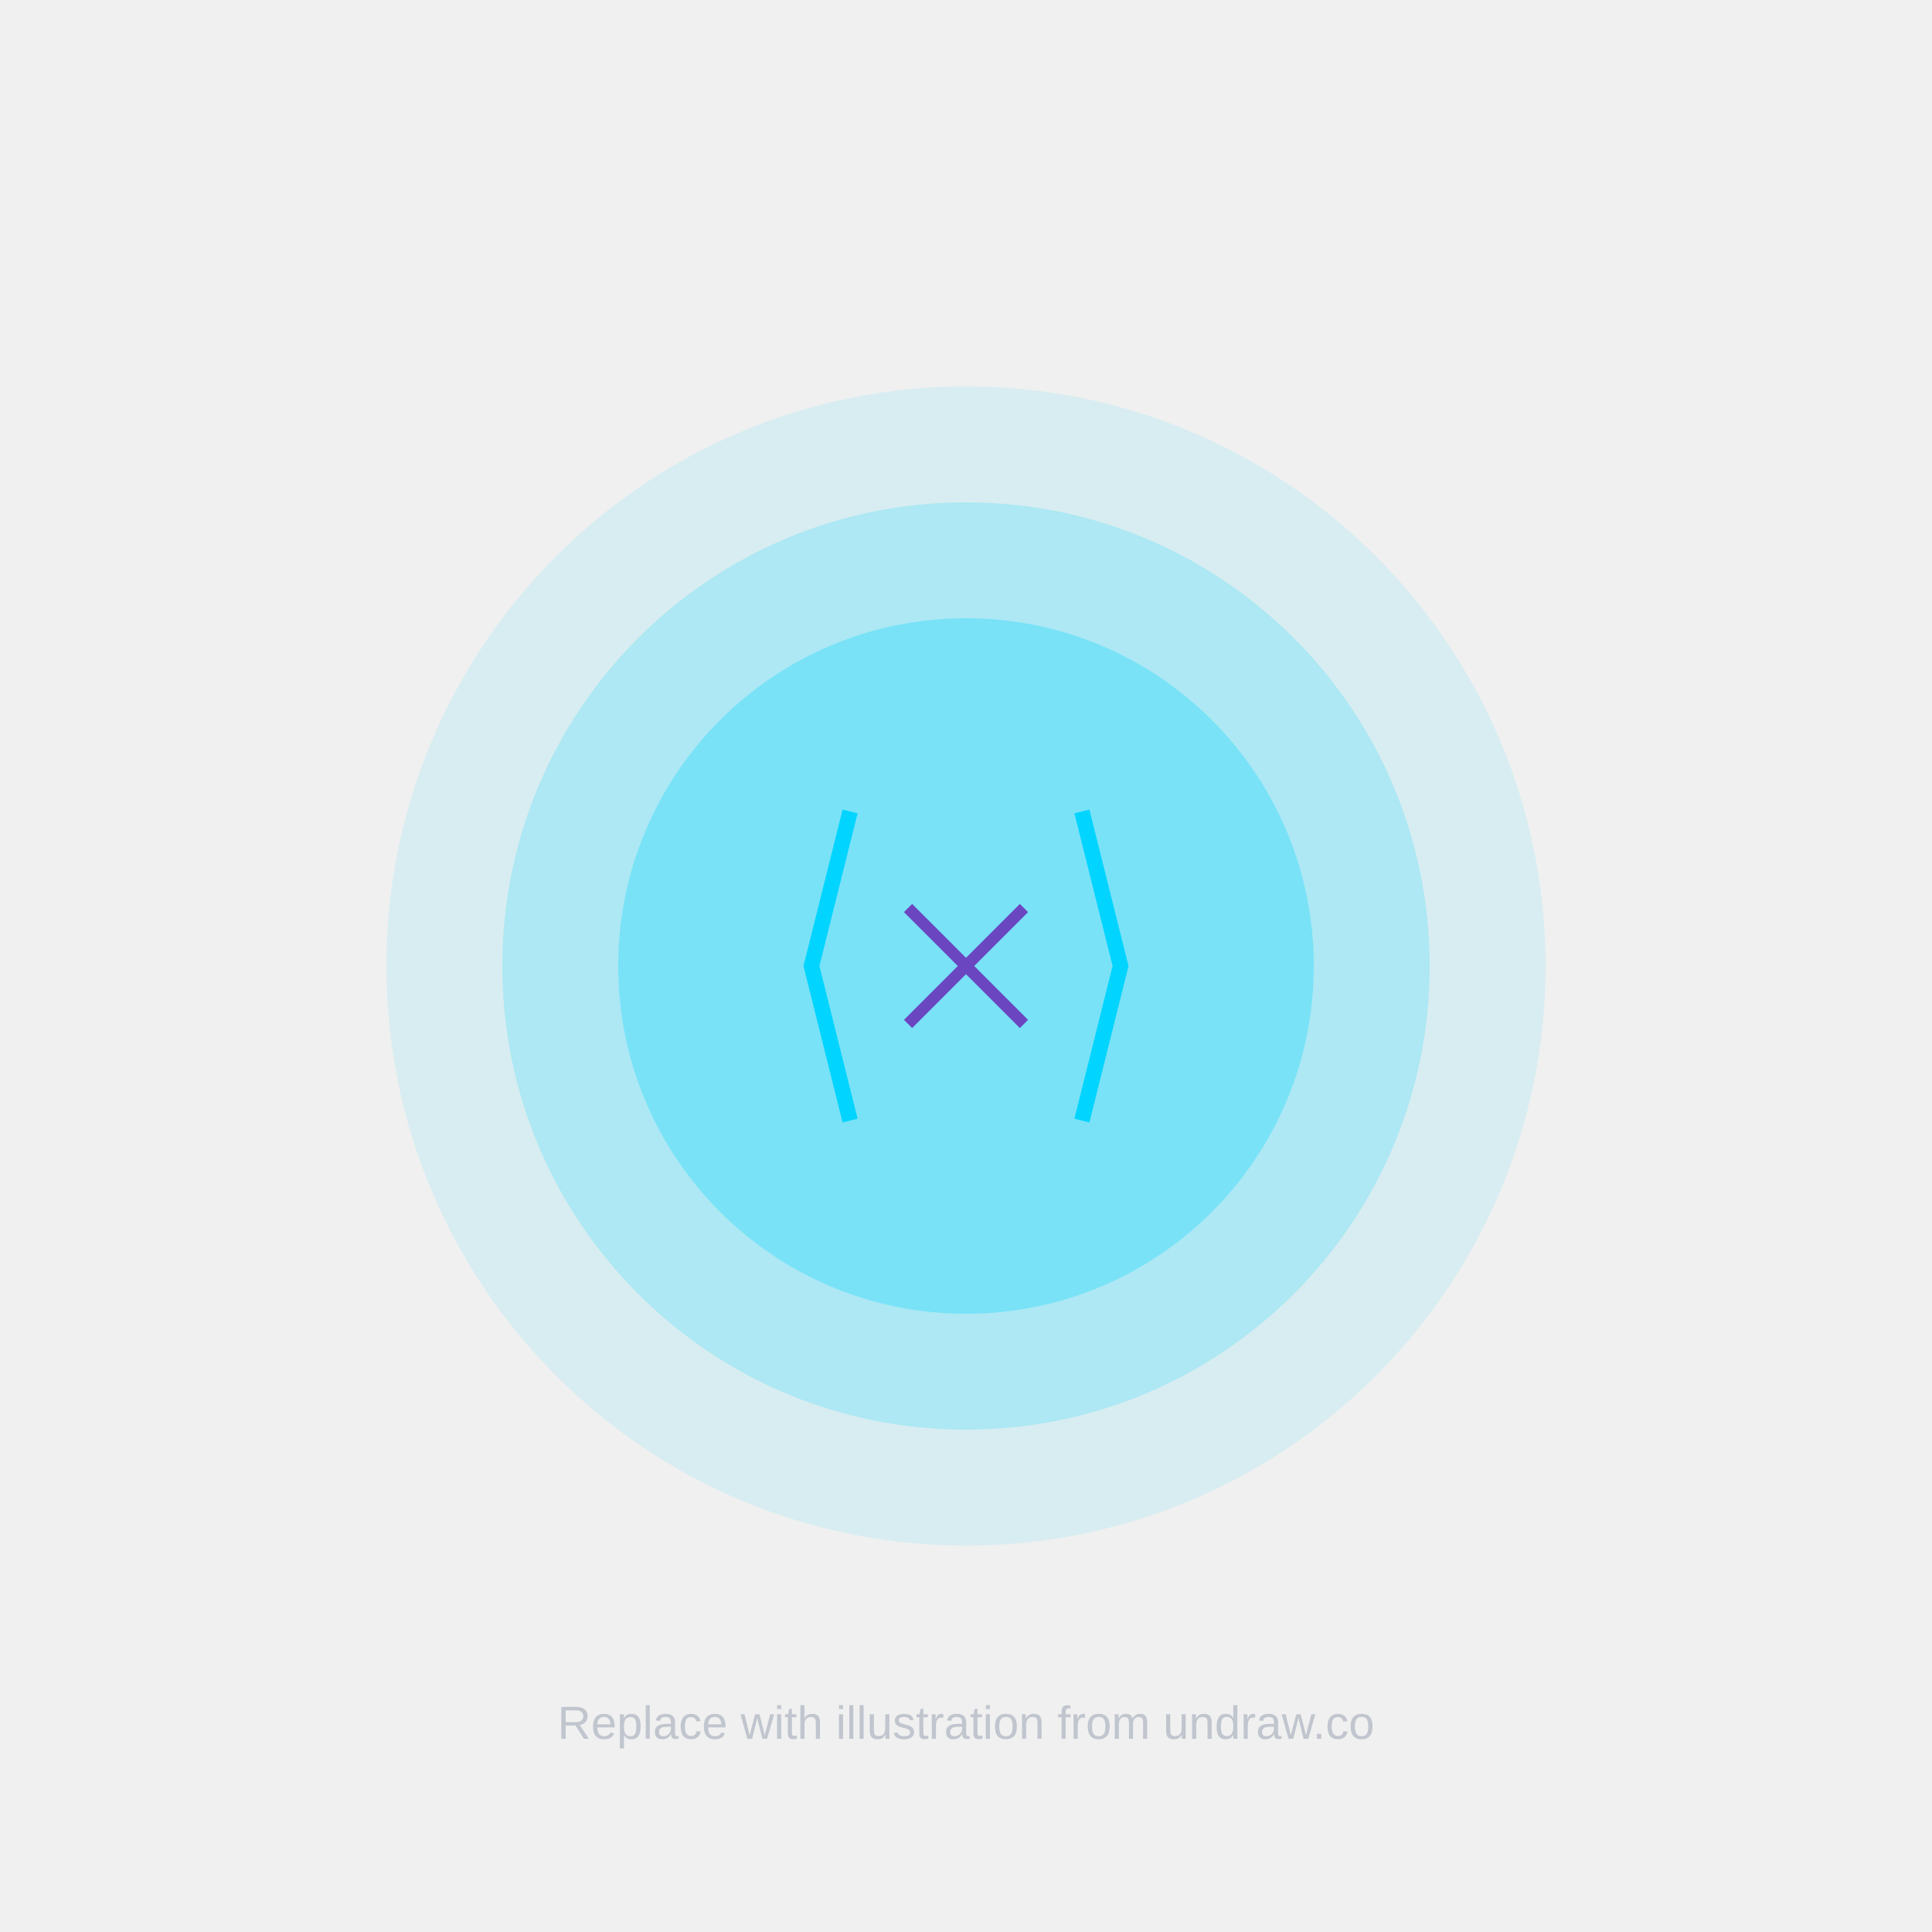
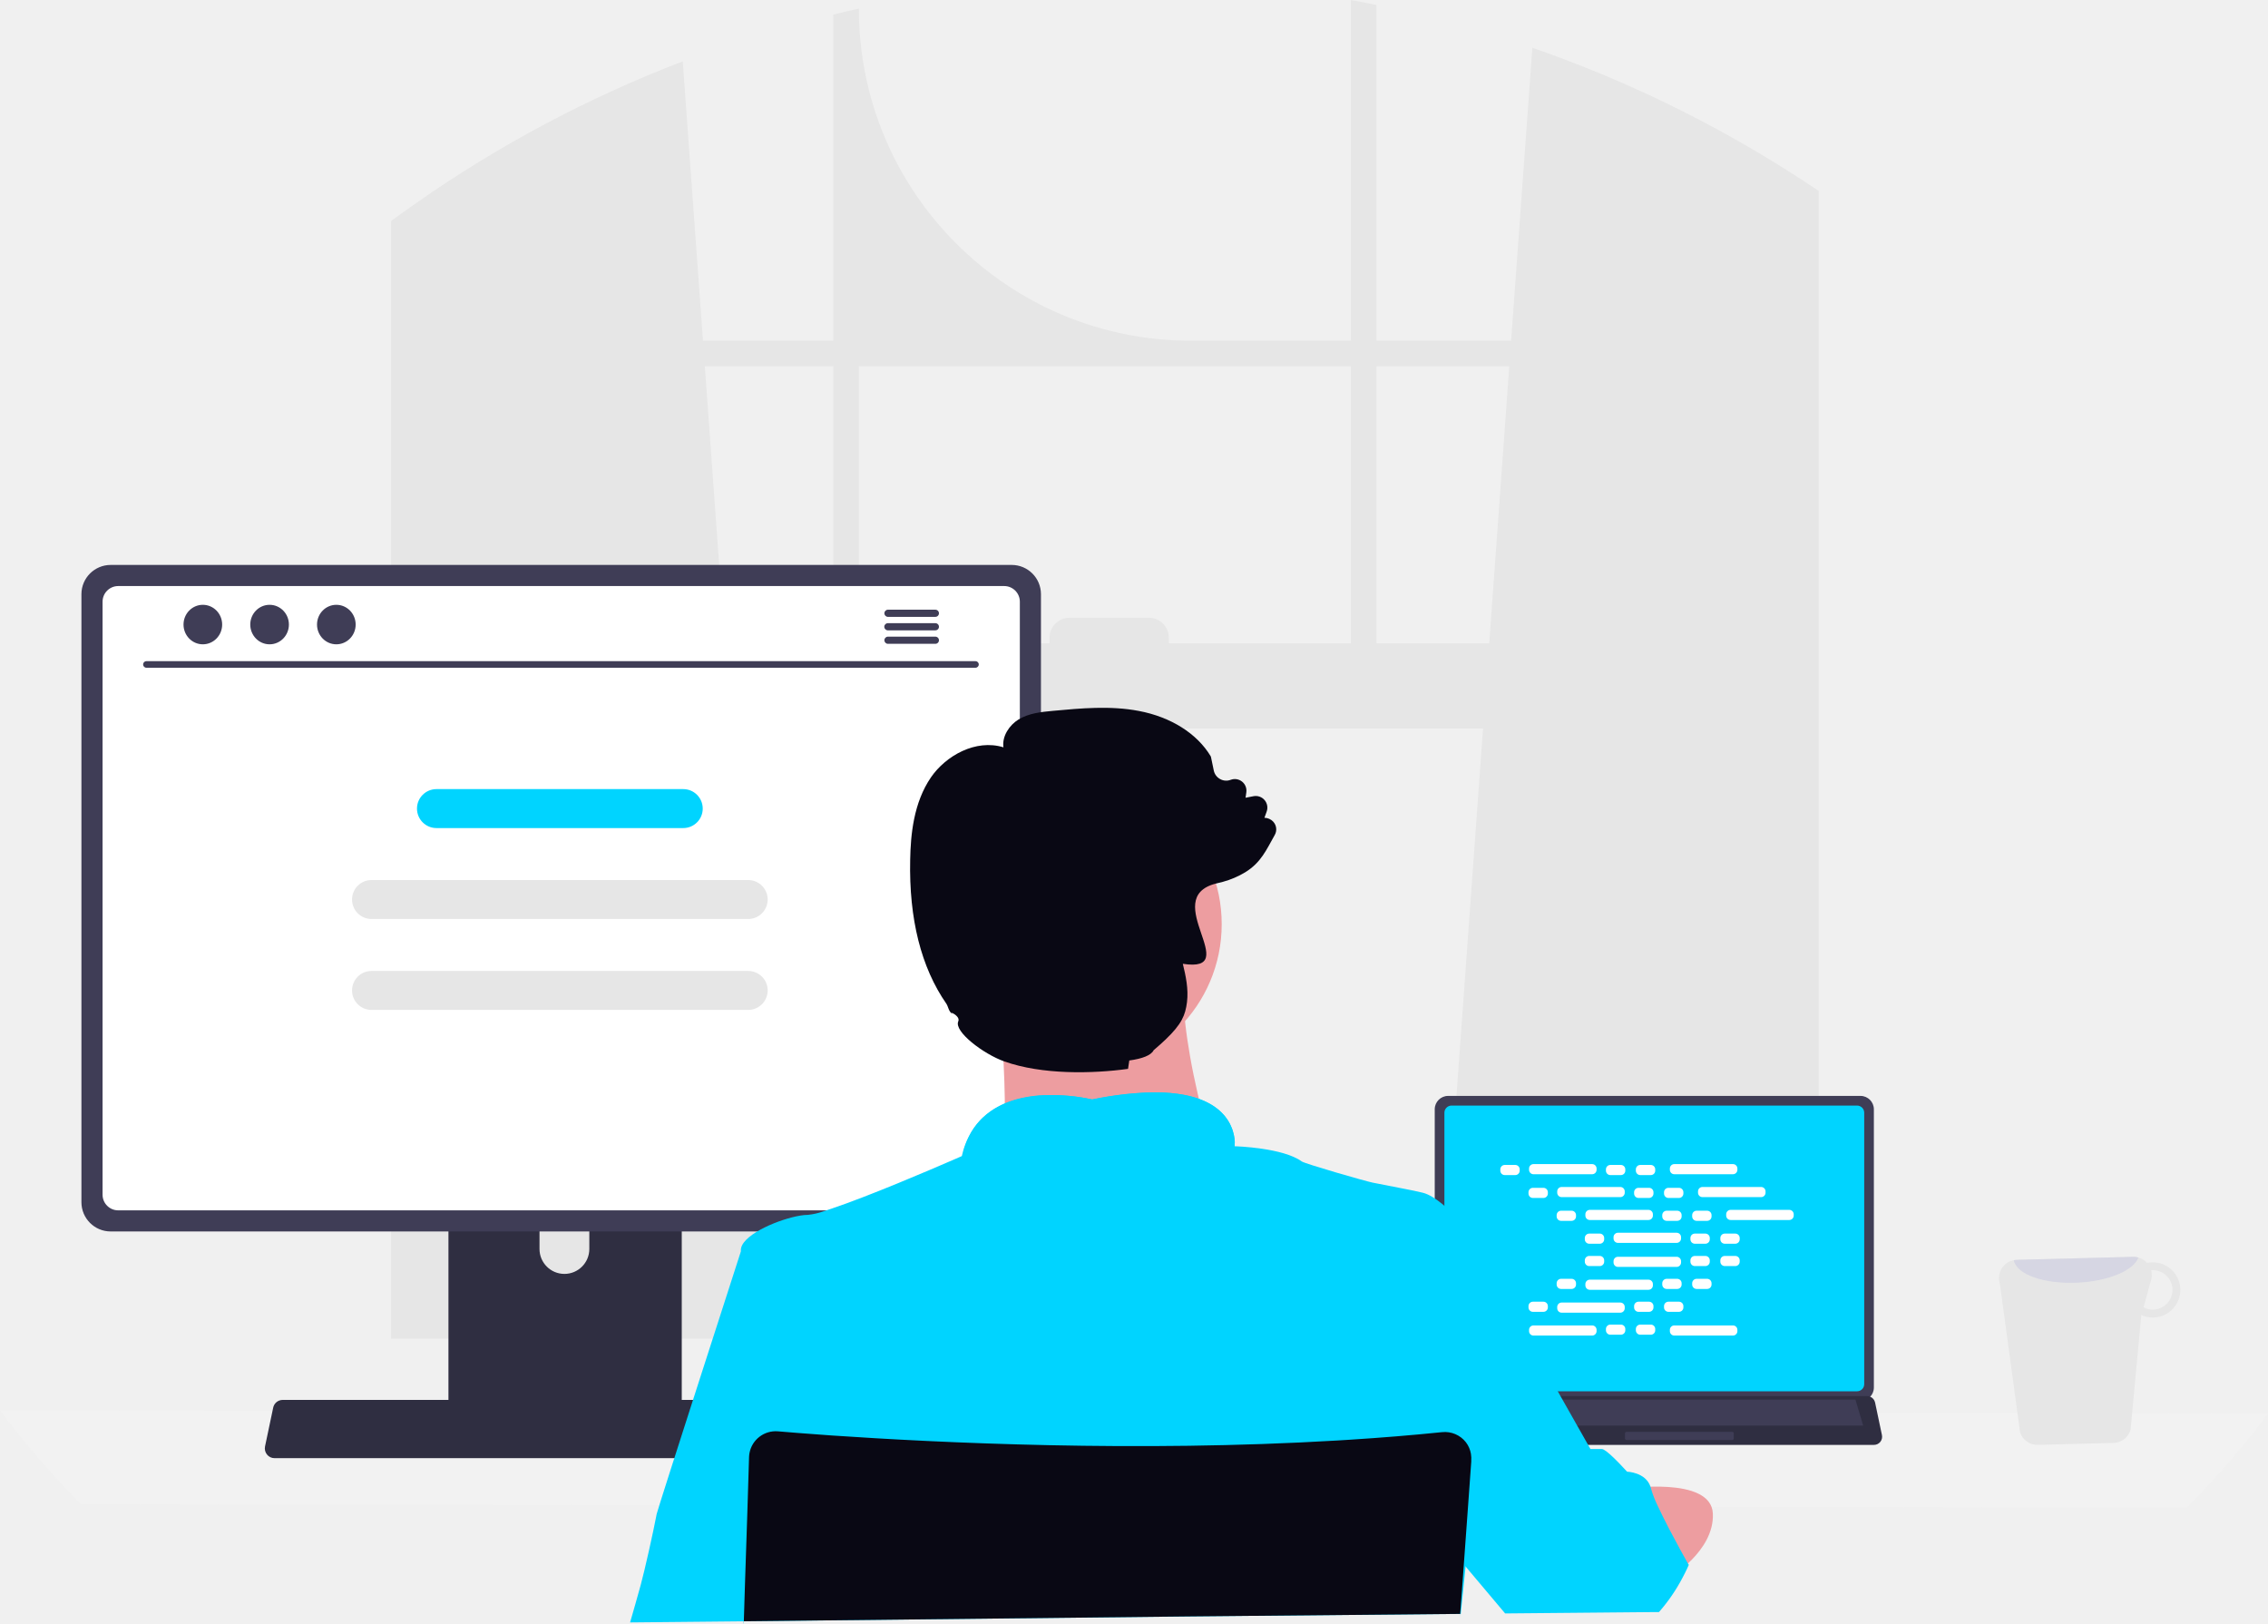
- <svg xmlns="http://www.w3.org/2000/svg" viewBox="0 0 500 500" fill="none">
-   <circle cx="250" cy="250" r="150" fill="#00D4FF" opacity="0.1" />
-   <circle cx="250" cy="250" r="120" fill="#00D4FF" opacity="0.2" />
-   <circle cx="250" cy="250" r="90" fill="#00D4FF" opacity="0.3" />
-   <g transform="translate(200, 200)">
-     <path d="M20 10 L10 50 L20 90" stroke="#00D4FF" stroke-width="4" fill="none" />
-     <path d="M80 10 L90 50 L80 90" stroke="#00D4FF" stroke-width="4" fill="none" />
-     <line x1="35" y1="35" x2="65" y2="65" stroke="#6B46C1" stroke-width="3" />
-     <line x1="35" y1="65" x2="65" y2="35" stroke="#6B46C1" stroke-width="3" />
+ <svg xmlns="http://www.w3.org/2000/svg" width="800" height="572.62" viewBox="0 0 800 572.62" role="img" artist="Katerina Limpitsouni" source="https://undraw.co/">
+   <g transform="translate(-28.583 -435)">
+     <path d="M878.163,227.233c-1-.664-2-1.294-3-1.936a435.517,435.517,0,0,0-91.985-44.589l-7.491,103.335H728.2V165.624c-2.989-.618-6-1.2-9.014-1.752V284.043H662.753A117.137,117.137,0,0,1,545.616,166.906h0c-3.024.653-6.025,1.352-9.026,2.1V284.043H490.627l-7.136-98.536a436.225,436.225,0,0,0-93.851,49.858c-.5.344-1.008.7-1.5,1.042-2.531,1.775-5.028,3.585-7.514,5.418V636.049H516.089l-2.394-33.158L500.523,420.835H765.779L752.607,602.891l-2.394,33.158H884.176V231.219Q881.186,229.192,878.163,227.233ZM536.591,390.769H498.347l-7.067-97.7h45.311Zm182.595,0H654.953v-1.936a7.078,7.078,0,0,0-7.09-7.078H619.939a7.075,7.075,0,0,0-7.078,7.078v1.936H545.616v-97.7H719.186Zm9.014,0v-97.7h46.834l-7.067,97.7Z" transform="translate(-214.08 271.129)" fill="#e6e6e6" />
+     <path d="M206.59,598.162a316.829,316.829,0,0,0,28.591,33.158L978,632.466a316.84,316.84,0,0,0,28.591-33.159Z" transform="translate(-178.007 334.261)" fill="#f2f2f2" />
+     <path d="M702.02,506.061v98.163a4.721,4.721,0,0,0,4.718,4.718H852.2a4.722,4.722,0,0,0,4.718-4.718V506.061a4.724,4.724,0,0,0-4.718-4.713H706.738a4.724,4.724,0,0,0-4.718,4.713Z" transform="translate(-167.359 320.188)" fill="#3f3d56" />
+     <path d="M705,506.849v95.73a2.526,2.526,0,0,0,2.521,2.521h143.04a2.526,2.526,0,0,0,2.521-2.521v-95.73a2.527,2.527,0,0,0-2.521-2.527H707.521A2.527,2.527,0,0,0,705,506.849Z" transform="translate(-166.926 320.62)" fill="#00D4FF" />
+     <path d="M699.446,609.93A2.829,2.829,0,0,0,701.672,611H857.433a2.866,2.866,0,0,0,2.8-3.454l-2.418-11.485a2.871,2.871,0,0,0-1.785-2.082,2.775,2.775,0,0,0-1.017-.192H704.08a2.776,2.776,0,0,0-1.017.192,2.871,2.871,0,0,0-1.785,2.082l-2.418,11.485a2.864,2.864,0,0,0,.585,2.389Z" transform="translate(-167.827 333.625)" fill="#2f2e41" />
+     <rect width="4.797" height="2.878" rx="0.488" transform="translate(542.16 932.354) rotate(180)" fill="#3f3d56" />
+     <rect width="4.797" height="2.878" rx="0.488" transform="translate(542.274 937.151) rotate(180)" fill="#3f3d56" />
+     <path d="M.559,0H37.82a.559.559,0,0,1,.559.559v1.76a.559.559,0,0,1-.559.559H.559A.559.559,0,0,1,0,2.319V.559A.559.559,0,0,1,.559,0Z" transform="translate(640.14 942.909) rotate(180)" fill="#3f3d56" />
+     <rect width="6.833" height="3.576" rx="1.561" transform="translate(557.798 845.887)" fill="#fff" />
+     <rect width="6.833" height="3.576" rx="1.561" transform="translate(595.05 845.887)" fill="#fff" />
+     <rect width="6.833" height="3.576" rx="1.561" transform="translate(605.604 845.887)" fill="#fff" />
+     <rect width="23.819" height="3.576" rx="1.561" transform="translate(567.931 845.588)" fill="#fff" />
+     <rect width="23.819" height="3.576" rx="1.561" transform="translate(617.599 845.588)" fill="#fff" />
+     <rect width="6.833" height="3.576" rx="1.561" transform="translate(567.732 853.957)" fill="#fff" />
+     <rect width="6.833" height="3.576" rx="1.561" transform="translate(604.983 853.957)" fill="#fff" />
+     <rect width="6.833" height="3.576" rx="1.561" transform="translate(615.538 853.957)" fill="#fff" />
+     <rect width="23.819" height="3.576" rx="1.561" transform="translate(577.865 853.659)" fill="#fff" />
+     <rect width="23.819" height="3.576" rx="1.561" transform="translate(627.532 853.659)" fill="#fff" />
+     <rect width="6.833" height="3.576" rx="1.561" transform="translate(577.666 862.029)" fill="#fff" />
+     <rect width="6.833" height="3.576" rx="1.561" transform="translate(614.916 862.029)" fill="#fff" />
+     <rect width="6.833" height="3.576" rx="1.561" transform="translate(625.471 862.029)" fill="#fff" />
+     <rect width="23.819" height="3.576" rx="1.561" transform="translate(587.798 861.73)" fill="#fff" />
+     <rect width="23.819" height="3.576" rx="1.561" transform="translate(637.466 861.73)" fill="#fff" />
+     <rect width="6.833" height="3.576" rx="1.561" transform="translate(587.599 870.099)" fill="#fff" />
+     <rect width="6.833" height="3.576" rx="1.561" transform="translate(624.85 870.099)" fill="#fff" />
+     <rect width="6.833" height="3.576" rx="1.561" transform="translate(635.404 870.099)" fill="#fff" />
+     <rect width="23.819" height="3.576" rx="1.561" transform="translate(597.732 869.801)" fill="#fff" />
+     <rect width="6.833" height="3.576" rx="1.561" transform="translate(595.05 902.193)" fill="#fff" />
+     <rect width="6.833" height="3.576" rx="1.561" transform="translate(605.604 902.193)" fill="#fff" />
+     <rect width="23.819" height="3.576" rx="1.561" transform="translate(617.599 902.491)" fill="#fff" />
+     <rect width="6.833" height="3.576" rx="1.561" transform="translate(557.798 902.193)" fill="#fff" />
+     <rect width="23.819" height="3.576" rx="1.561" transform="translate(567.931 902.491)" fill="#fff" />
+     <rect width="6.833" height="3.576" rx="1.561" transform="translate(567.732 894.122)" fill="#fff" />
+     <rect width="6.833" height="3.576" rx="1.561" transform="translate(604.983 894.122)" fill="#fff" />
+     <rect width="6.833" height="3.576" rx="1.561" transform="translate(615.538 894.122)" fill="#fff" />
+     <rect width="23.819" height="3.576" rx="1.561" transform="translate(577.865 894.42)" fill="#fff" />
+     <rect width="6.833" height="3.576" rx="1.561" transform="translate(577.666 886.051)" fill="#fff" />
+     <rect width="6.833" height="3.576" rx="1.561" transform="translate(614.916 886.051)" fill="#fff" />
+     <rect width="6.833" height="3.576" rx="1.561" transform="translate(625.471 886.051)" fill="#fff" />
+     <rect width="23.819" height="3.576" rx="1.561" transform="translate(587.798 886.349)" fill="#fff" />
+     <rect width="6.833" height="3.576" rx="1.561" transform="translate(587.599 877.98)" fill="#fff" />
+     <rect width="6.833" height="3.576" rx="1.561" transform="translate(624.85 877.98)" fill="#fff" />
+     <rect width="6.833" height="3.576" rx="1.561" transform="translate(635.404 877.98)" fill="#fff" />
+     <rect width="23.819" height="3.576" rx="1.561" transform="translate(597.732 878.278)" fill="#fff" />
+     <path d="M398.28,501.855V619.324h82.295V501.855a3.949,3.949,0,0,0-2.783-3.78,3.636,3.636,0,0,0-1.18-.183H402.254A3.967,3.967,0,0,0,398.28,501.855ZM430.4,542.218a8.785,8.785,0,1,1,17.57,0v13.63a8.785,8.785,0,1,1-17.57,0Z" transform="translate(-211.513 319.685)" fill="#2f2e41" />
+     <path d="M398.06,600.632V611.96a2.229,2.229,0,0,0,2.211,2.222h78.378a2.222,2.222,0,0,0,2.211-2.222V600.632Z" transform="translate(-211.545 334.62)" fill="#3f3d56" />
+     <path d="M285.25,348.139V562.621a10.316,10.316,0,0,0,10.308,10.308H613.4a10.316,10.316,0,0,0,10.308-10.308V348.139a10.322,10.322,0,0,0-10.308-10.3H295.558a10.321,10.321,0,0,0-10.308,10.3Z" transform="translate(-227.944 296.419)" fill="#3f3d56" />
+     <path d="M291.76,349.863V559.03a5.519,5.519,0,0,0,5.509,5.509H609.806a5.519,5.519,0,0,0,5.509-5.509V349.863a5.521,5.521,0,0,0-5.509-5.521H297.269A5.521,5.521,0,0,0,291.76,349.863Z" transform="translate(-226.998 297.364)" fill="#fff" />
+     <path d="M342.5,614.239a3.377,3.377,0,0,0,2.657,1.271H531.094a3.422,3.422,0,0,0,3.344-4.123l-2.886-13.71a3.428,3.428,0,0,0-2.13-2.485,3.313,3.313,0,0,0-1.214-.229H348.03a3.316,3.316,0,0,0-1.214.229,3.427,3.427,0,0,0-2.13,2.485l-2.886,13.71A3.419,3.419,0,0,0,342.5,614.239Z" transform="translate(-219.734 333.796)" fill="#2f2e41" />
+     <path d="M597.848,369.794H305.409a1.163,1.163,0,1,1,0-2.326h292.44a1.163,1.163,0,1,1,0,2.326Z" transform="translate(-225.183 300.726)" fill="#3f3d56" />
+     <ellipse cx="6.815" cy="6.967" rx="6.815" ry="6.967" transform="translate(93.317 648.321)" fill="#3f3d56" />
+     <ellipse cx="6.815" cy="6.967" rx="6.815" ry="6.967" transform="translate(116.861 648.321)" fill="#3f3d56" />
+     <ellipse cx="6.815" cy="6.967" rx="6.815" ry="6.967" transform="translate(140.405 648.321)" fill="#3f3d56" />
+     <path d="M0,0H138.582l2.729,9.163H0Z" transform="translate(544.477 928.654)" fill="#3f3d56" />
+     <path d="M550.486,351.622H533.763a1.266,1.266,0,0,0,0,2.531h16.722a1.266,1.266,0,1,0,0-2.531Z" transform="translate(-191.998 298.422)" fill="#3f3d56" />
+     <path d="M550.489,355.772H533.767a1.266,1.266,0,1,0,0,2.532h16.722a1.266,1.266,0,1,0,0-2.531Z" transform="translate(-192.002 299.025)" fill="#3f3d56" />
+     <path d="M550.486,359.922H533.763a1.266,1.266,0,0,0,0,2.531h16.722a1.266,1.266,0,1,0,0-2.531Z" transform="translate(-191.998 299.629)" fill="#3f3d56" />
+     <g transform="translate(733.68 878.293)">
+       <path d="M900.245,605.468a6.468,6.468,0,0,0,6.233,4.366l26.706-.687a6.38,6.38,0,0,0,6.029-4.695l3.779-40.411a9.873,9.873,0,0,0,4.272.878,9.739,9.739,0,0,0-.489-19.472,8.249,8.249,0,0,0-1.75.182,6.6,6.6,0,0,0-4.913-2.12l-41.079,1.061a5.89,5.89,0,0,0-1.013.126,6.416,6.416,0,0,0-4.912,8.331Zm43.522-44.17,2.689-9.63a6.557,6.557,0,0,0,.021-3.4c.13,0,.246-.062.376-.062a6.966,6.966,0,1,1,.326,13.929A6.556,6.556,0,0,1,943.767,561.3Z" transform="translate(-892.779 -543.508)" fill="#e6e6e6" />
+       <path d="M897.978,544.7c.875,5,10.715,8.522,22.546,7.911,10.88-.5,19.776-4.322,21.406-8.849a6.072,6.072,0,0,0-1.859-.248l-41.079,1.061a5.9,5.9,0,0,0-1.013.126Z" transform="translate(-892.737 -543.508)" fill="#d6d6e3" />
+     </g>
+     <g transform="translate(250.837 684.649)">
+       <path d="M608.259,538.318s-88.873,10.718-80.387,0c3.073-3.877,3.921-15.363,3.751-28.448-.054-3.975-.2-8.092-.4-12.192-.983-19.65-3.349-38.854-3.349-38.854s77.708-36.621,68.776-7.592c-3.573,11.728-2.4,28.2.313,43.659.795,4.511,1.715,8.932,2.68,13.13A307.827,307.827,0,0,0,608.259,538.318Z" transform="translate(-399.458 -372.022)" fill="#ed9da0" />
+       <path d="M424.283,703.042v-.75l156.862-1.706,95.572-.893h.268l-.1,1.322.134-1.322h.17v-.152l1.224-12.013.464-4.546.143-1.42.125-1.188,5.52-18.409,5.52-18.382,4.645-15.479,7.092-23.652s-4.019-9.379-6.252-12.058-11-21.856-11-21.856-12.523-17.292-20.856-19.382c-3.492-.893-10.388-2.081-17.712-3.573-2.742-.554-23.758-6.624-25.009-7.467-6.565-4.814-23.018-5.359-23.652-5.359h0a.382.382,0,0,1,0-.063v-.08a9.146,9.146,0,0,0,0-1.125,7.175,7.175,0,0,0-.08-1.25,1.127,1.127,0,0,0-.063-.447c-.045-.322-.1-.661-.179-1.018a4.473,4.473,0,0,0-.107-.473,15.378,15.378,0,0,0-1.117-3.117c-.063-.143-.143-.295-.214-.438a16.294,16.294,0,0,0-1.518-2.349c-.116-.152-.241-.313-.375-.464a17.487,17.487,0,0,0-2.43-2.358c-.241-.188-.491-.384-.75-.563a4.172,4.172,0,0,0-.456-.322l-.795-.518-.741-.429c-.652-.357-1.34-.706-2.09-1.036-.232-.107-.482-.205-.732-.3s-.643-.25-.974-.375h-.054l-.67-.268c-.509-.17-1.027-.322-1.572-.473l-.831-.214-.893-.205-.893-.188c-.893-.179-1.849-.339-2.849-.464l-1.018-.125-1.045-.107-1.081-.089-1.536-.089-1.786-.063a111.389,111.389,0,0,0-23.448,2.494,64.549,64.549,0,0,0-16.3-1.5h-.777l-.893.054H528.6l-1.152.107a8.563,8.563,0,0,0-1.161.134c-.384.054-.786.1-1.17.161l-.589.1c-.581.1-1.17.205-1.786.33q-.295.054-.589.134c-.777.17-1.554.375-2.322.607-.384.107-.768.232-1.152.366-.2.054-.384.125-.572.2l-.572.205-.563.223-.67.268c-.339.143-.67.295-1,.456-.188.08-.375.17-.554.268s-.366.179-.536.277a24.783,24.783,0,0,0-5.547,3.912l-.456.438-.447.456c-.152.152-.295.313-.438.473a21.268,21.268,0,0,0-1.626,2.01c-.143.188-.277.375-.411.572a23.843,23.843,0,0,0-1.536,2.608c-.116.214-.223.438-.33.652a29.205,29.205,0,0,0-1.786,4.689q-.25.893-.456,1.786s-18.909,8.343-34.593,14.381c-4.171,1.608-8.1,3.064-11.388,4.162-.956.321-1.849.616-2.68.893a23.849,23.849,0,0,1-5.582,1.286,17.553,17.553,0,0,0-2.68.25c-7.208,1.17-19.561,6.252-20.91,11.353a3.294,3.294,0,0,0-.089,1.25s-29.377,90.954-29.7,92.624c-1.3,6.806-4.2,19.766-5.627,25.009-1.063,3.912-2.608,9.271-3.671,12.951a1.253,1.253,0,0,1-.089.313l40.042-.393v.75h.125Z" transform="translate(-384.17 -380.107)" fill="#00D4FF" />
+       <path d="M611.55,533.527c-25.9,4.77-74.671,3.742-95.75,3.019,7.726-27.689,45.4-18.275,45.4-18.275C607.835,508.964,611.407,528.275,611.55,533.527Z" transform="translate(-398.229 -380.111)" fill="#00D4FF" />
+       <path d="M776.94,672.225s30.511-4.689,31.11,8.709-15.559,22.758-15.559,22.758Z" transform="translate(-426.121 -396.736)" fill="#ed9da0" />
+       <path d="M791.874,692.2s-.795,1.893-2.26,4.636a61.634,61.634,0,0,1-8.039,11.763l-.241.259h-1.447l-51.573.473h-1.233l-.152-.179-10-11.87-3.769-4.475-.152-.188-.321-.375-.179-.214-.232-.277-7.333-8.7,2.68-11.165,4.564-18.811.116-.456.893-3.573.634-2.68,2.126-8.735,7.288-30.056,12.951,6.7L749.85,638.4l7.333,12.951H761.2c.759,0,2.5,1.465,4.252,3.153.625.6,1.25,1.233,1.786,1.786,1.59,1.643,2.849,3.055,2.849,3.055s6.511.143,8.262,5.27a6.249,6.249,0,0,1,.223.759,35.994,35.994,0,0,0,2.26,5.859c1.152,2.51,2.6,5.359,4.064,8.208,2.724,5.225,5.493,10.2,6.511,12l.125.223Z" transform="translate(-418.431 -389.916)" fill="#00D4FF" />
+       <path d="M429.08,717.336v-.75l156.862-1.706,95.572-.893h.268v-.152l.893-12,.384-5.359,1.465-20.2,1.152-15.988v-.393a9.484,9.484,0,0,0-.1-2.206.269.269,0,0,0,0-.089,9.282,9.282,0,0,0-1.786-4.144,9.414,9.414,0,0,0-8.414-3.573c-10.817,1.108-21.74,1.992-32.673,2.68-1.492.107-2.983.2-4.466.277-70.509,4.189-140.383.795-178.192-1.786l-2.68-.2c-6.547-.465-12.022-.893-16.238-1.259a9.414,9.414,0,0,0-10.039,7.619,9.827,9.827,0,0,0-.161,1.465l-.607,19.793-.831,25.072-.393,12.826v1Z" transform="translate(-388.967 -394.4)" fill="#090814" />
+       <ellipse cx="51.737" cy="51.737" rx="51.737" ry="51.737" transform="translate(105.21 24.575)" fill="#ed9da0" />
+       <path d="M670.988,405.522a4.365,4.365,0,0,0-3.123-1.382l.778-2.16a4.1,4.1,0,0,0-4.6-5.457l-2.833.546.267-1.893a4.1,4.1,0,0,0-5.492-4.435,4.373,4.373,0,0,1-3.762-.267,4.466,4.466,0,0,1-2.229-3.031l-.987-4.76-.1-.255c-4.807-8.012-14.049-13.84-25.359-15.977-10.067-1.916-20.389-.94-30.34-.023-3.948.372-8.406.79-12.122,3.065-3.158,1.951-5.829,5.852-5.283,9.788-9.811-3.007-20.331,3-25.544,10.566-6.177,9.01-7.187,20.3-7.35,29.12-.441,20.877,3.867,37.957,12.772,50.775.65.929.813,2.868,2.1,3.518l-.267-.43c1.44.72,2.9,1.881,2.357,3.123-1.567,3.576,8.848,11.483,16.186,14.1,13.388,4.772,31.187,4.366,43.7,2.647l.441-2.961c4.517-.615,7.7-1.788,8.592-3.623,1.579-1.347,2.926-2.554,4.1-3.669l.012-.012c.023-.023.07-.058.093-.081,5.655-5.422,6.967-8.511,7.559-13.213.569-4.61-.441-9.289-1.475-13.5,21.759,3.367-8.569-23.176,11.7-28.308a6.308,6.308,0,0,1,.708-.174c.592-.139,1.184-.279,1.753-.441a30.7,30.7,0,0,0,7.8-3.332c5.666-3.448,7.536-8.023,10.462-13.178a3.978,3.978,0,0,0-.522-4.679Z" transform="translate(-444.113 -365.348)" fill="#090814" />
+     </g>
+     <g transform="translate(152.761 713.325)">
+       <path d="M6.872,0H93.92a6.872,6.872,0,1,1,0,13.744H6.872A6.872,6.872,0,0,1,6.872,0Z" transform="translate(22.907 0)" fill="#00D4FF" />
+       <path d="M6.872,0H139.735a6.872,6.872,0,0,1,0,13.744H6.872A6.872,6.872,0,0,1,6.872,0Z" transform="translate(0 32.07)" fill="#e6e6e6" />
+       <path d="M6.872,0H139.735a6.872,6.872,0,0,1,0,13.744H6.872A6.872,6.872,0,0,1,6.872,0Z" transform="translate(0 64.141)" fill="#e6e6e6" />
+     </g>
  </g>
-   <text x="250" y="450" text-anchor="middle" fill="#C0C5CE" font-size="12" font-family="Arial">
-     Replace with illustration from undraw.co
-   </text>
</svg>
